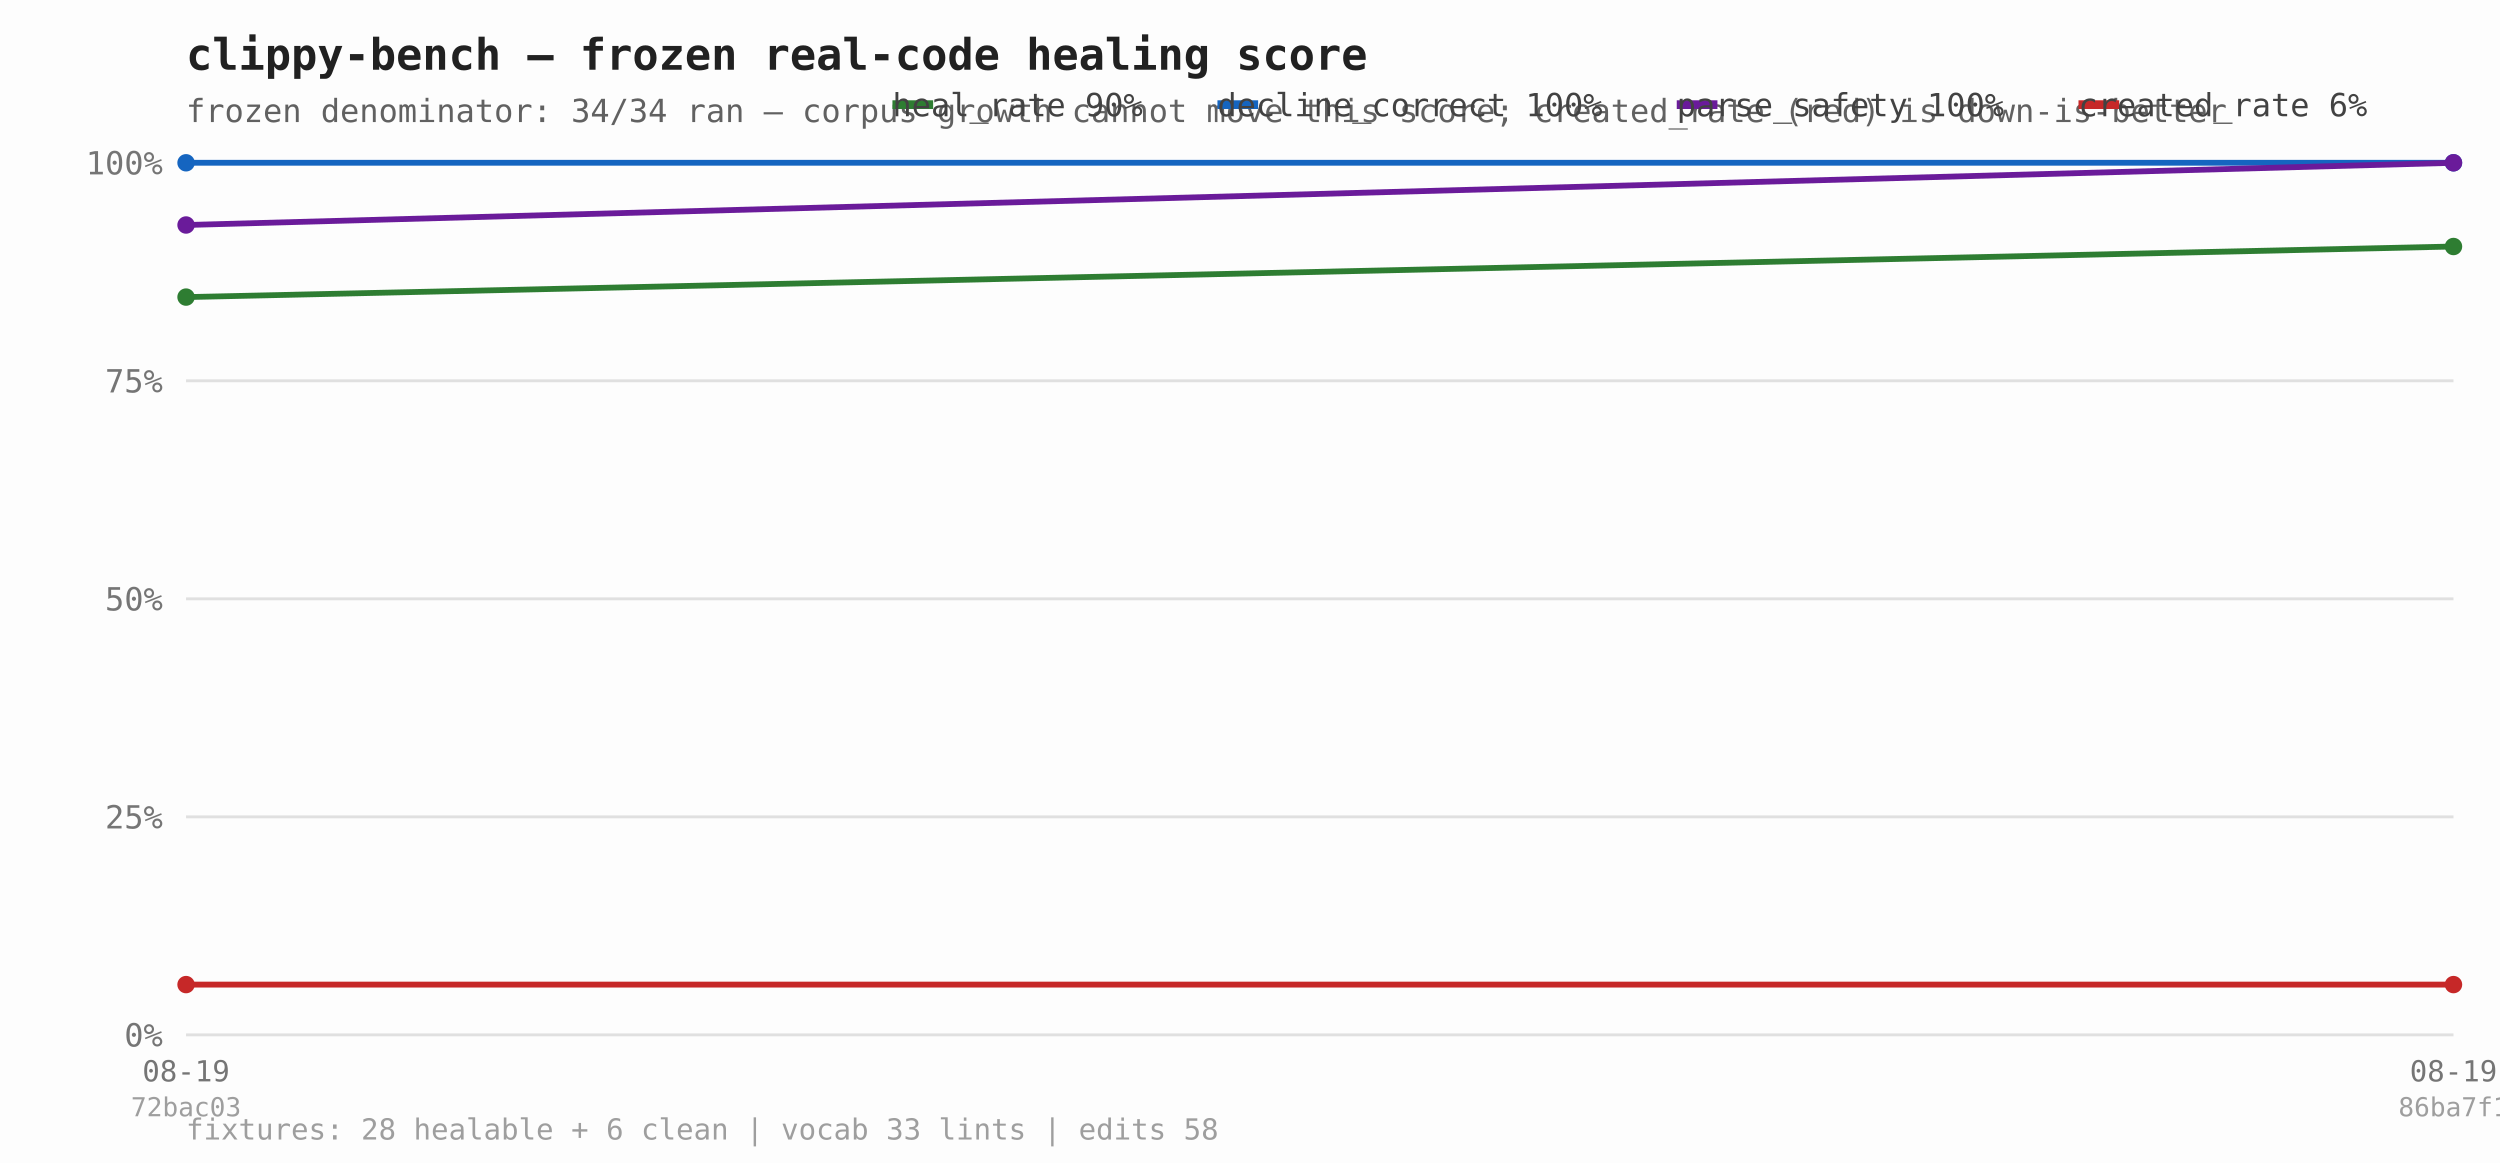
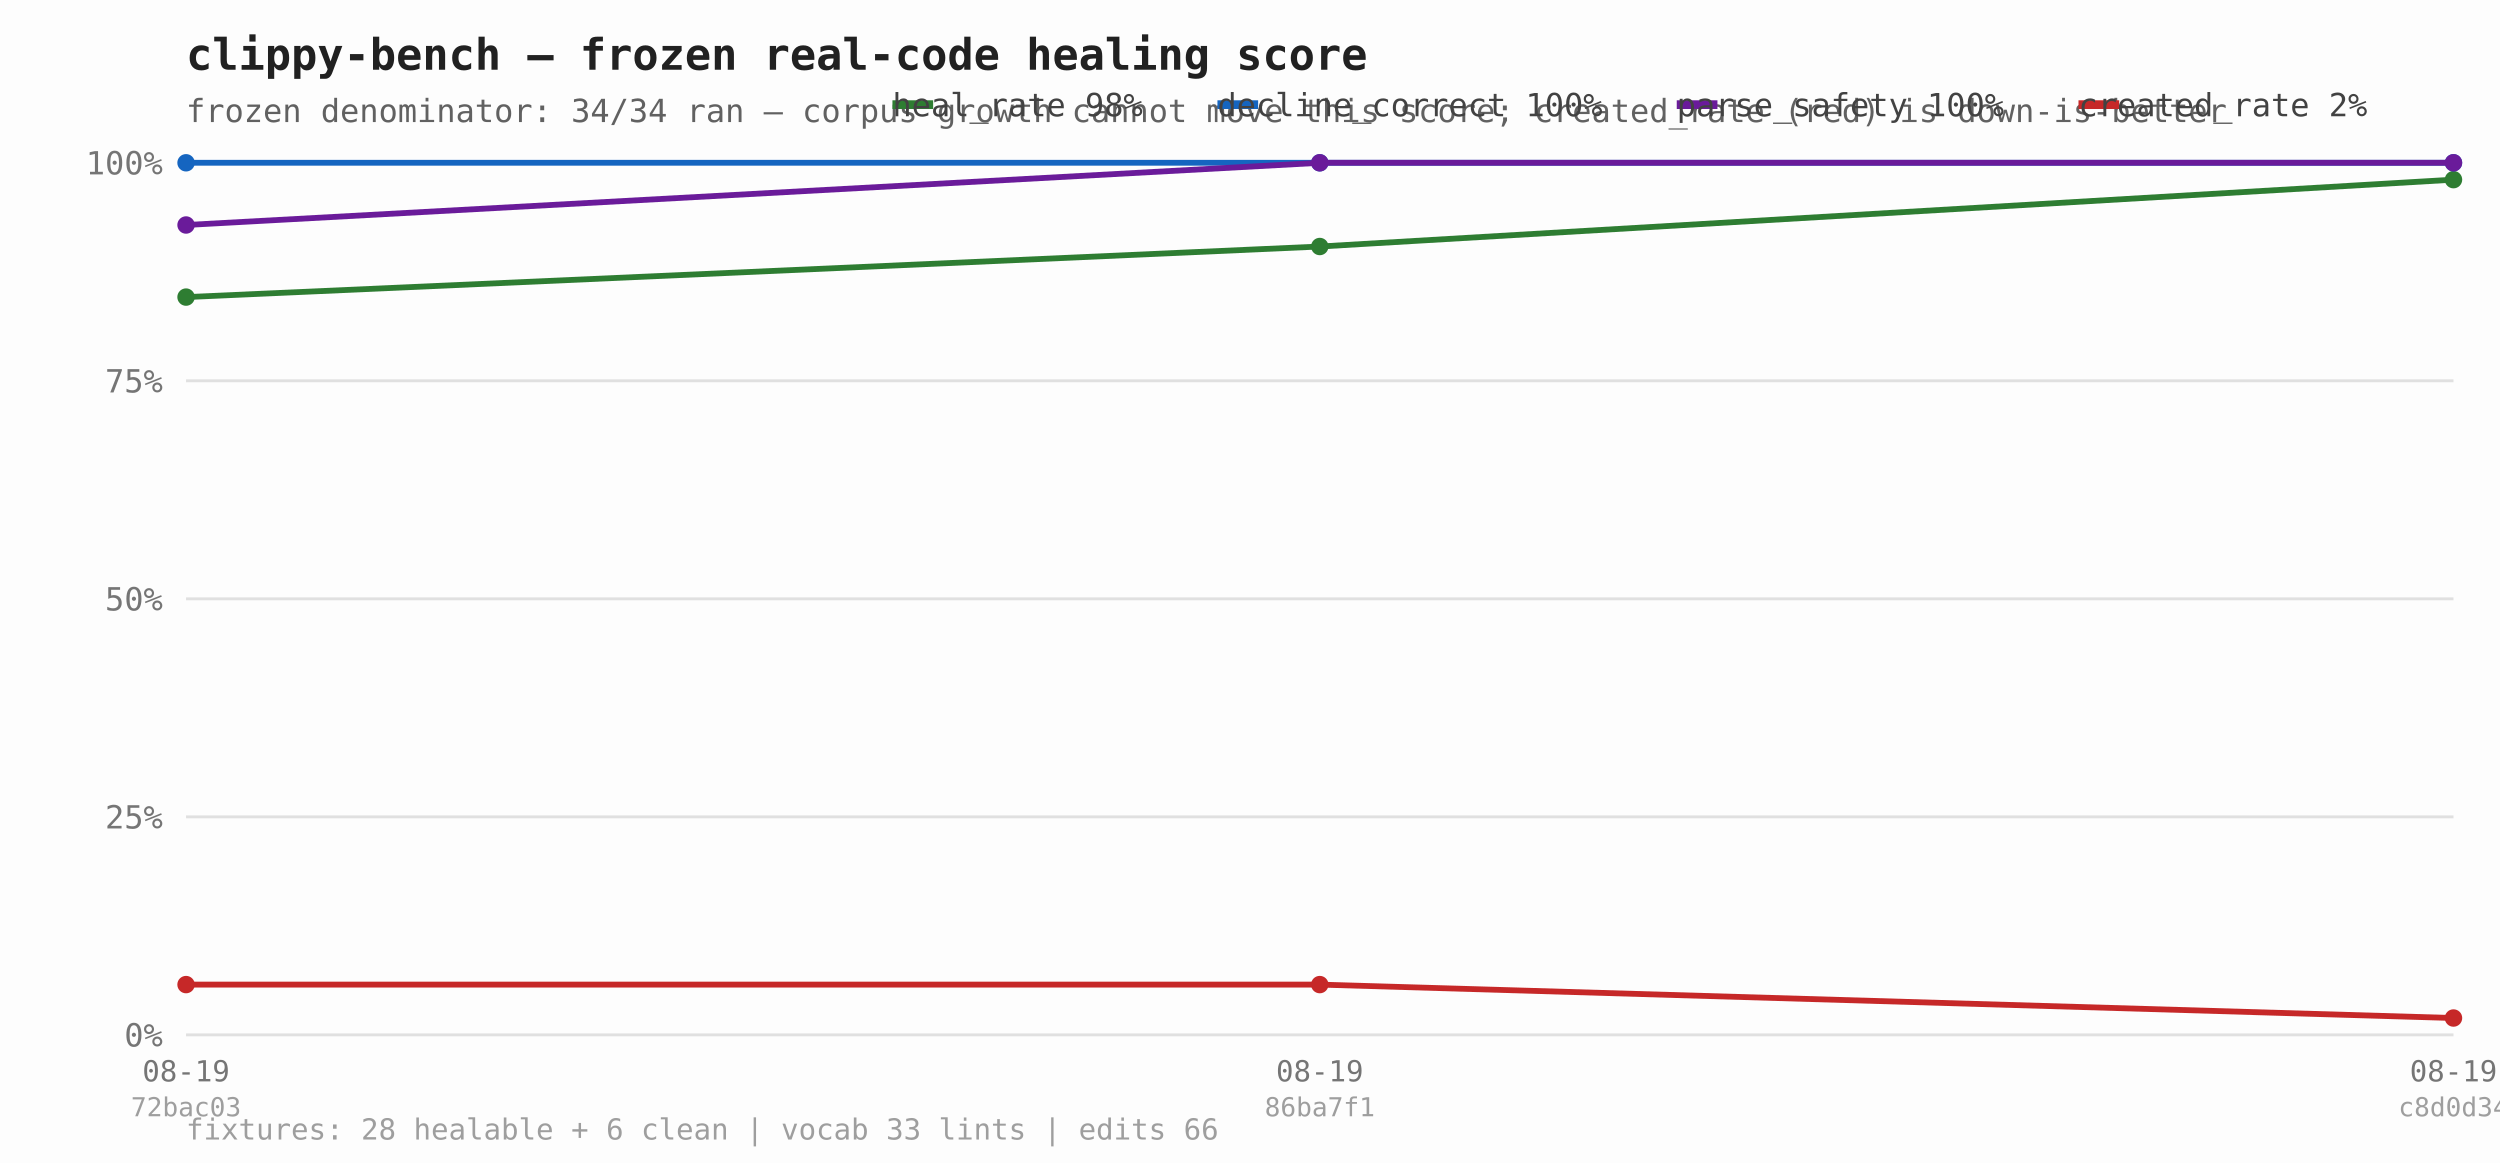
<svg xmlns="http://www.w3.org/2000/svg" width="860" height="400" viewBox="0 0 860 400" font-family="ui-monospace,Menlo,monospace">
  <rect width="100%" height="100%" fill="#fdfdfd" />
  <text x="64" y="24" font-size="15" font-weight="bold" fill="#212121">clippy-bench — frozen real-code healing score</text>
  <text x="64" y="42" font-size="11" fill="#616161">frozen denominator: 34/34 ran — corpus growth cannot move this score; created_rate (red) is down-is-better</text>
  <line x1="64" y1="356.0" x2="844" y2="356.0" stroke="#e0e0e0" stroke-width="1" />
  <text x="56" y="360.0" font-size="11" fill="#757575" text-anchor="end">0%</text>
  <line x1="64" y1="281.0" x2="844" y2="281.0" stroke="#e0e0e0" stroke-width="1" />
  <text x="56" y="285.0" font-size="11" fill="#757575" text-anchor="end">25%</text>
  <line x1="64" y1="206.0" x2="844" y2="206.0" stroke="#e0e0e0" stroke-width="1" />
  <text x="56" y="210.0" font-size="11" fill="#757575" text-anchor="end">50%</text>
  <line x1="64" y1="131.0" x2="844" y2="131.0" stroke="#e0e0e0" stroke-width="1" />
  <text x="56" y="135.0" font-size="11" fill="#757575" text-anchor="end">75%</text>
  <line x1="64" y1="56.0" x2="844" y2="56.0" stroke="#e0e0e0" stroke-width="1" />
  <text x="56" y="60.0" font-size="11" fill="#757575" text-anchor="end">100%</text>
  <line x1="715.0" y1="36" x2="729.0" y2="36" stroke="#c62828" stroke-width="3" />
-   <text x="715.0" y="40" font-size="11" fill="#424242">created_rate 6%</text>
+   <text x="715.0" y="40" font-size="11" fill="#424242">created_rate 2%</text>
  <line x1="576.8" y1="36" x2="590.8" y2="36" stroke="#6a1b9a" stroke-width="3" />
  <text x="576.8" y="40" font-size="11" fill="#424242">parse_safety 100%</text>
  <line x1="418.8" y1="36" x2="432.8" y2="36" stroke="#1565c0" stroke-width="3" />
  <text x="418.8" y="40" font-size="11" fill="#424242">decline_correct 100%</text>
  <line x1="307.0" y1="36" x2="321.0" y2="36" stroke="#2e7d32" stroke-width="3" />
-   <text x="307.0" y="40" font-size="11" fill="#424242">heal_rate 90%</text>
-   <path d="M 64.0 102.2 L 844.0 84.8" fill="none" stroke="#2e7d32" stroke-width="2" stroke-linejoin="round" stroke-linecap="round" />
+   <text x="307.0" y="40" font-size="11" fill="#424242">heal_rate 98%</text>
+   <path d="M 64.0 102.2 L 454.0 84.8 L 844.0 61.8" fill="none" stroke="#2e7d32" stroke-width="2" stroke-linejoin="round" stroke-linecap="round" />
  <circle cx="64.0" cy="102.2" r="3" fill="#2e7d32" />
-   <circle cx="844.0" cy="84.8" r="3" fill="#2e7d32" />
-   <path d="M 64.0 56.0 L 844.0 56.0" fill="none" stroke="#1565c0" stroke-width="2" stroke-linejoin="round" stroke-linecap="round" />
+   <circle cx="454.0" cy="84.8" r="3" fill="#2e7d32" />
+   <circle cx="844.0" cy="61.8" r="3" fill="#2e7d32" />
+   <path d="M 64.0 56.0 L 454.0 56.0 L 844.0 56.0" fill="none" stroke="#1565c0" stroke-width="2" stroke-linejoin="round" stroke-linecap="round" />
  <circle cx="64.0" cy="56.0" r="3" fill="#1565c0" />
+   <circle cx="454.0" cy="56.0" r="3" fill="#1565c0" />
  <circle cx="844.0" cy="56.0" r="3" fill="#1565c0" />
-   <path d="M 64.0 77.4 L 844.0 56.0" fill="none" stroke="#6a1b9a" stroke-width="2" stroke-linejoin="round" stroke-linecap="round" />
+   <path d="M 64.0 77.4 L 454.0 56.0 L 844.0 56.0" fill="none" stroke="#6a1b9a" stroke-width="2" stroke-linejoin="round" stroke-linecap="round" />
  <circle cx="64.0" cy="77.4" r="3" fill="#6a1b9a" />
+   <circle cx="454.0" cy="56.0" r="3" fill="#6a1b9a" />
  <circle cx="844.0" cy="56.0" r="3" fill="#6a1b9a" />
-   <path d="M 64.0 338.7 L 844.0 338.7" fill="none" stroke="#c62828" stroke-width="2" stroke-linejoin="round" stroke-linecap="round" />
+   <path d="M 64.0 338.7 L 454.0 338.7 L 844.0 350.2" fill="none" stroke="#c62828" stroke-width="2" stroke-linejoin="round" stroke-linecap="round" />
  <circle cx="64.0" cy="338.7" r="3" fill="#c62828" />
-   <circle cx="844.0" cy="338.7" r="3" fill="#c62828" />
+   <circle cx="454.0" cy="338.7" r="3" fill="#c62828" />
+   <circle cx="844.0" cy="350.2" r="3" fill="#c62828" />
  <text x="64.0" y="372.0" font-size="10" fill="#757575" text-anchor="middle">08-19</text>
  <text x="64.0" y="384.0" font-size="9" fill="#9e9e9e" text-anchor="middle">72bac03</text>
+   <text x="454.0" y="372.0" font-size="10" fill="#757575" text-anchor="middle">08-19</text>
+   <text x="454.0" y="384.0" font-size="9" fill="#9e9e9e" text-anchor="middle">86ba7f1</text>
  <text x="844.0" y="372.0" font-size="10" fill="#757575" text-anchor="middle">08-19</text>
-   <text x="844.0" y="384.0" font-size="9" fill="#9e9e9e" text-anchor="middle">86ba7f1</text>
-   <text x="64" y="392.0" font-size="10" fill="#9e9e9e">fixtures: 28 healable + 6 clean | vocab 33 lints | edits 58</text>
+   <text x="844.0" y="384.0" font-size="9" fill="#9e9e9e" text-anchor="middle">c8d0d34</text>
+   <text x="64" y="392.0" font-size="10" fill="#9e9e9e">fixtures: 28 healable + 6 clean | vocab 33 lints | edits 66</text>
</svg>
